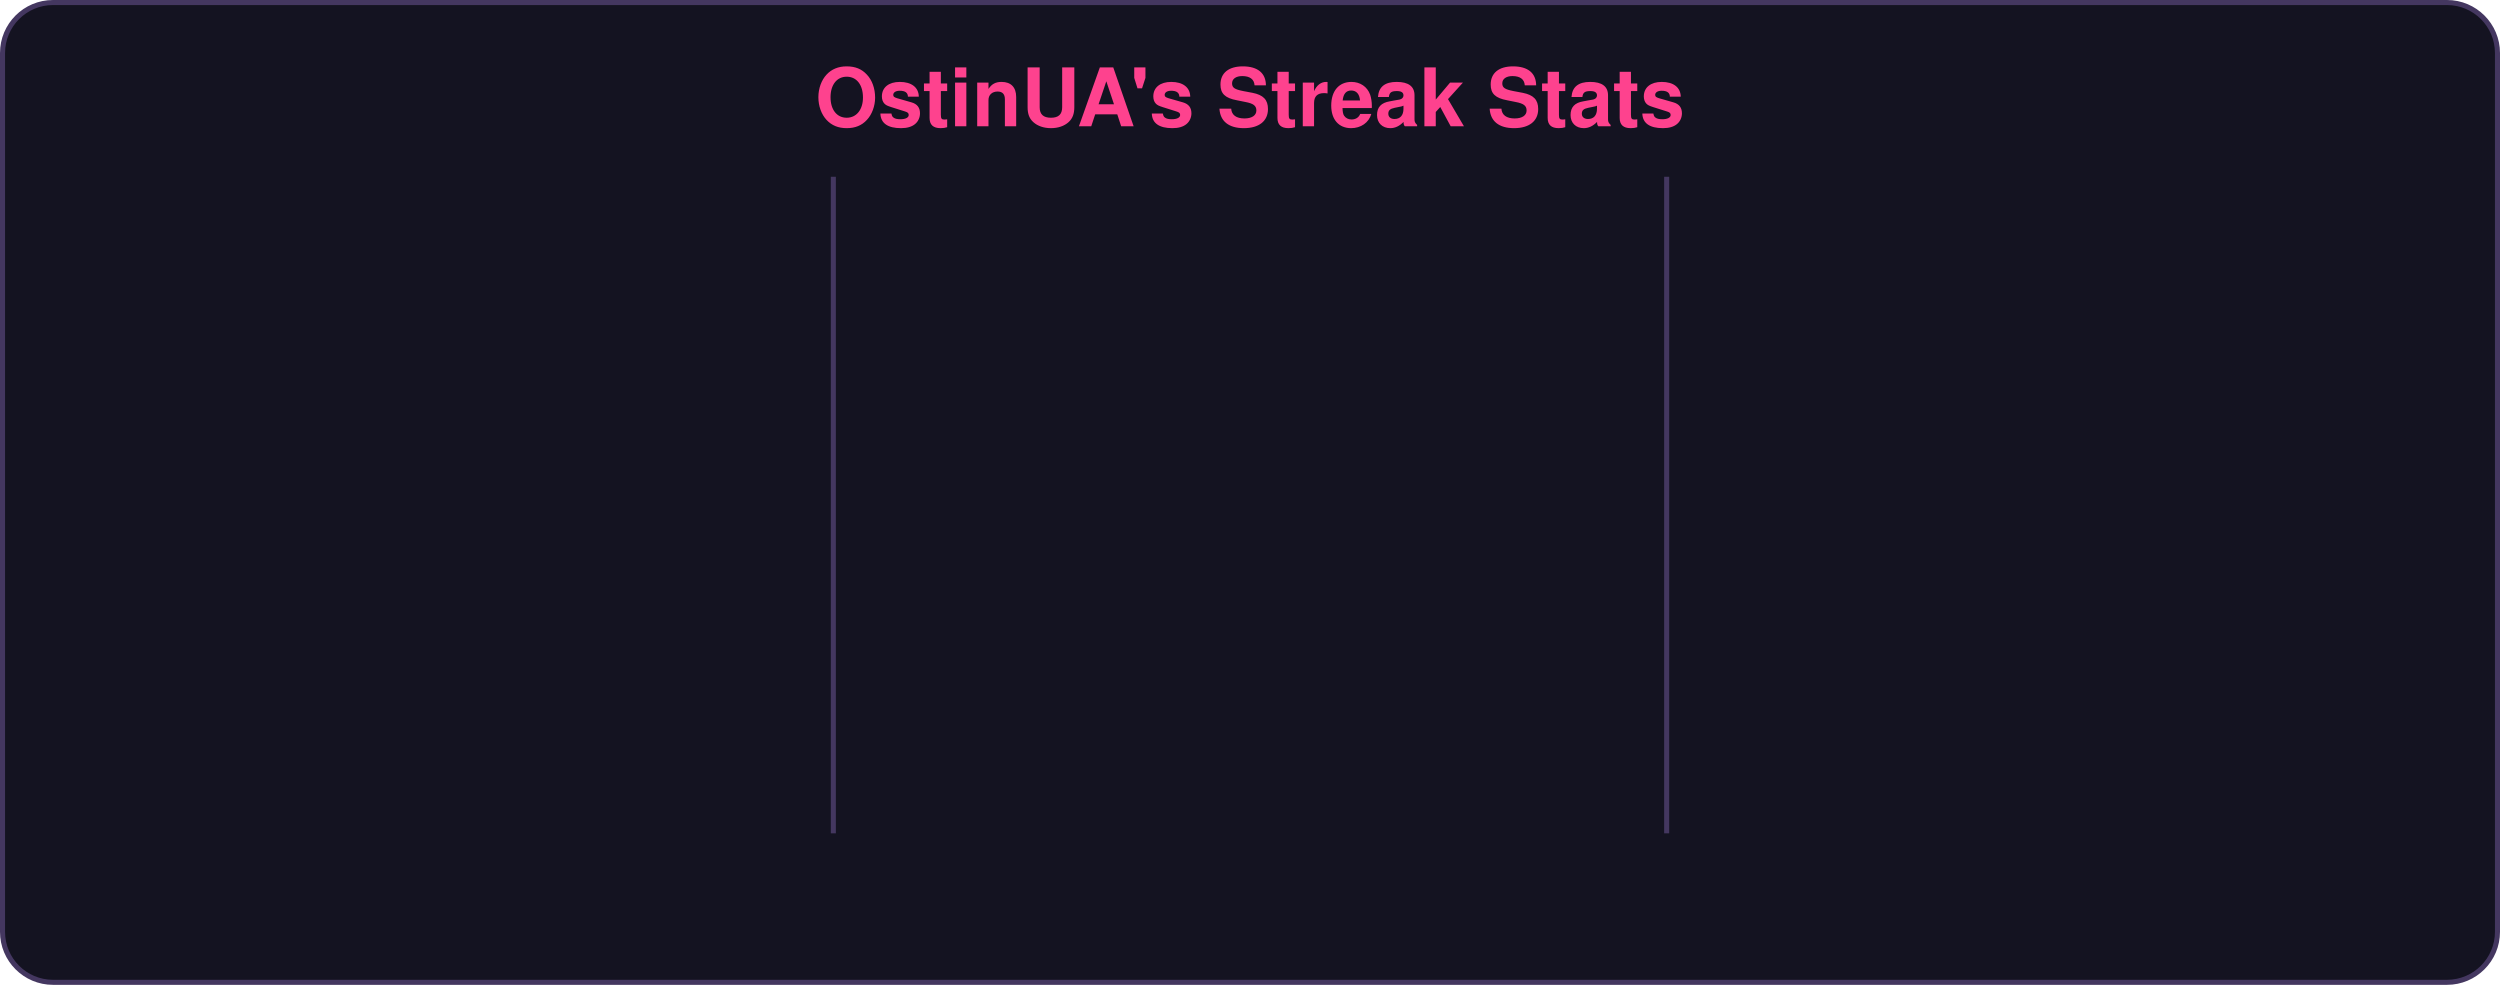
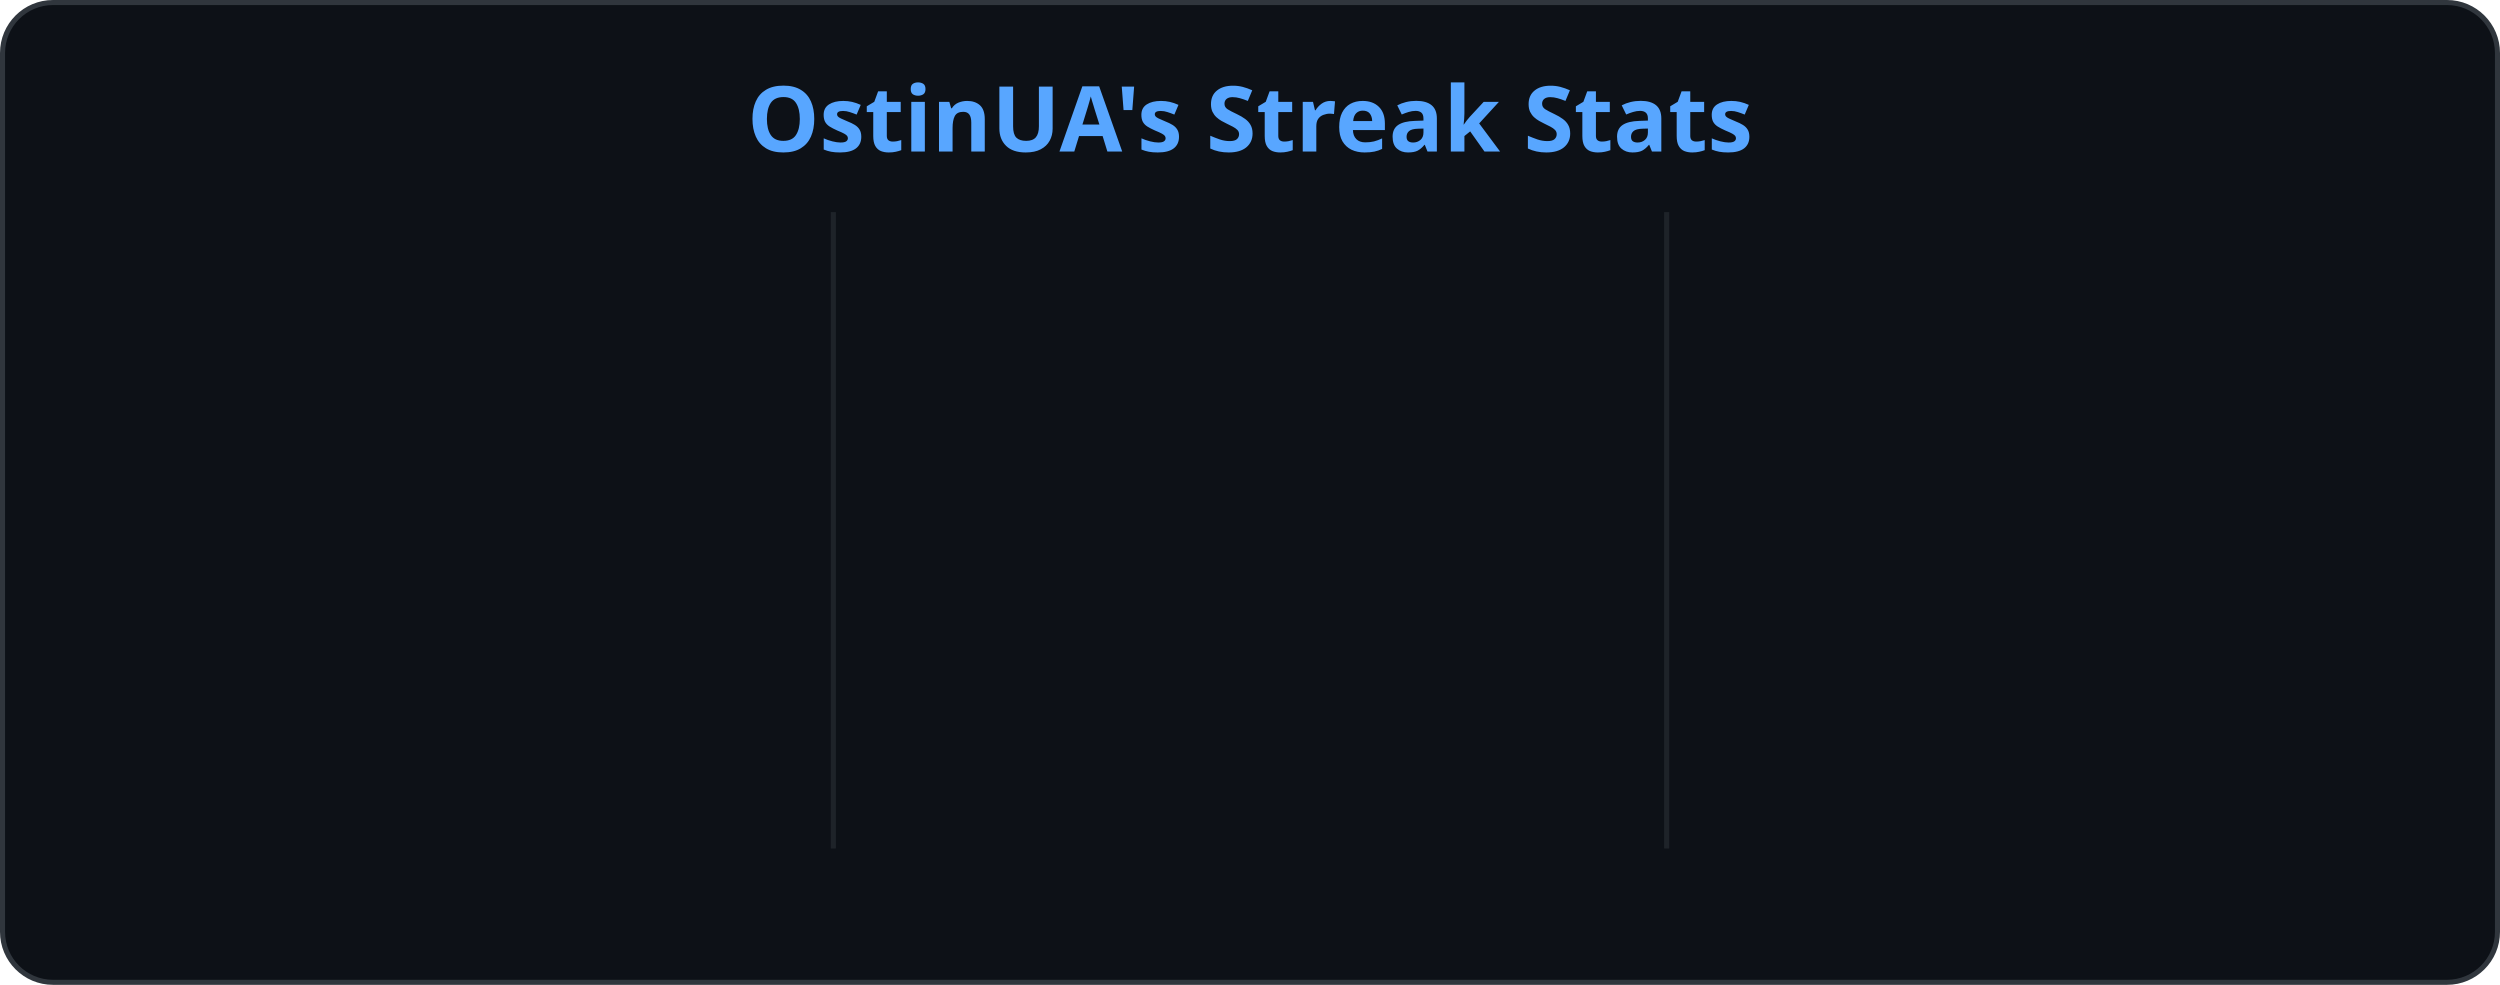
<svg xmlns="http://www.w3.org/2000/svg" width="495" height="195" viewBox="0 0 495 195">
  <style>
-       @keyframes fadeIn { from {opacity:0;transform:translateY(6px)} to {opacity:1;transform:translateY(0)} }
-       @keyframes countUp { from {opacity:0;transform:scale(.5)} to {opacity:1;transform:scale(1)} }
-       .streak-col { opacity:0; animation: fadeIn .5s ease forwards; }
-       .big-num { opacity:0; animation: countUp .4s ease forwards; transform-origin:center; }
-     </style>
-   <rect x="0.5" y="0.5" width="494" height="194" rx="10" ry="10" fill="#141321" stroke="#443760" stroke-width="1" />
-   <text x="247.5" y="25" text-anchor="middle" fill="#fe428e" font-size="16" font-weight="700" font-family="-apple-system,BlinkMacSystemFont,Segoe UI,Helvetica,Arial,sans-serif">OstinUA's Streak Stats</text>
-   <g class="streak-col" style="animation-delay:0ms" transform="translate(82, 55)">
-     <text y="0" text-anchor="middle" fill="#a9fef7" font-size="12" font-family="-apple-system,BlinkMacSystemFont,Segoe UI,Helvetica,Arial,sans-serif">Total Contributions</text>
-     <g class="big-num" style="animation-delay:100ms">
-       <text y="50" text-anchor="middle" fill="#a9fef7" font-size="36" font-weight="800" font-family="-apple-system,BlinkMacSystemFont,Segoe UI,Helvetica,Arial,sans-serif">2.3k</text>
+ @keyframes fi{from{opacity:0;transform:translateY(6px)}to{opacity:1;transform:translateY(0)}}
+ @keyframes cu{from{opacity:0;transform:scale(.5)}to{opacity:1;transform:scale(1)}}
+ .sc{opacity:0;animation:fi .5s ease forwards}
+ .bn{opacity:0;animation:cu .4s ease forwards;transform-origin:center}
+ </style>
+   <rect x="0.5" y="0.5" width="494" height="194" rx="10" ry="10" fill="#0d1117" stroke="#30363d" stroke-width="1" />
+   <text x="247.5" y="30" text-anchor="middle" fill="#58a6ff" font-size="18" font-weight="700" font-family="Segoe UI,Ubuntu,sans-serif">OstinUA's Streak Stats</text>
+   <g class="sc" style="animation-delay:0ms" transform="translate(82,60)">
+     <text y="0" text-anchor="middle" fill="#8b949e" font-size="13" font-family="Segoe UI,Ubuntu,sans-serif">Total Contributions</text>
+     <g class="bn" style="animation-delay:100ms">
+       <text x="0" y="42" text-anchor="middle" fill="#c9d1d9" font-size="38" font-weight="800" font-family="Segoe UI,Ubuntu,sans-serif">2.3k</text>
    </g>
-     <text y="75" text-anchor="middle" fill="#a9fef7" font-size="10" font-family="-apple-system,BlinkMacSystemFont,Segoe UI,Helvetica,Arial,sans-serif">All Time</text>
+     <text y="68" text-anchor="middle" fill="#8b949e" font-size="11" font-family="Segoe UI,Ubuntu,sans-serif">All Time</text>
  </g>
-   <line x1="165" y1="35" x2="165" y2="165" stroke="#443760" stroke-width="1" />
-   <g class="streak-col" style="animation-delay:150ms" transform="translate(248, 55)">
-     <text y="0" text-anchor="middle" fill="#a9fef7" font-size="12" font-family="-apple-system,BlinkMacSystemFont,Segoe UI,Helvetica,Arial,sans-serif">Current Streak</text>
-     <g class="big-num" style="animation-delay:250ms">
-       <text y="50" text-anchor="middle" fill="#a9fef7" font-size="36" font-weight="800" font-family="-apple-system,BlinkMacSystemFont,Segoe UI,Helvetica,Arial,sans-serif">12</text>
+   <line x1="165" y1="42" x2="165" y2="168" stroke="#30363d" stroke-width="1" stroke-opacity="0.5" />
+   <g class="sc" style="animation-delay:150ms" transform="translate(248,60)">
+     <text y="0" text-anchor="middle" fill="#8b949e" font-size="13" font-family="Segoe UI,Ubuntu,sans-serif">Current Streak</text>
+     <g class="bn" style="animation-delay:250ms">
+       <g transform="translate(-12,-20) scale(1.25)">
+         <path fill-rule="evenodd" d="M7.998 14.5c2.832 0 5-1.98 5-4.5 0-1.463-.68-2.19-1.879-3.383l-.036-.037c-1.013-1.008-2.3-2.29-2.834-4.434-.322.256-.63.579-.864.953-.432.696-.621 1.58-.046 2.73.473.947.67 2.284-.278 3.232-.61.61-1.545.84-2.403.588a2.06 2.06 0 01-1.162-.96C2.344 10.267 3.96 14.5 7.998 14.5z" fill="#58a6ff" />
+       </g>
+       <text x="0" y="42" text-anchor="middle" fill="#c9d1d9" font-size="38" font-weight="800" font-family="Segoe UI,Ubuntu,sans-serif">12</text>
    </g>
-     <text y="75" text-anchor="middle" fill="#a9fef7" font-size="10" font-family="-apple-system,BlinkMacSystemFont,Segoe UI,Helvetica,Arial,sans-serif">N/A</text>
+     <text y="68" text-anchor="middle" fill="#8b949e" font-size="11" font-family="Segoe UI,Ubuntu,sans-serif" />
  </g>
-   <line x1="330" y1="35" x2="330" y2="165" stroke="#443760" stroke-width="1" />
-   <g class="streak-col" style="animation-delay:300ms" transform="translate(412, 55)">
-     <text y="0" text-anchor="middle" fill="#a9fef7" font-size="12" font-family="-apple-system,BlinkMacSystemFont,Segoe UI,Helvetica,Arial,sans-serif">Longest Streak</text>
-     <g class="big-num" style="animation-delay:400ms">
-       <text y="50" text-anchor="middle" fill="#a9fef7" font-size="36" font-weight="800" font-family="-apple-system,BlinkMacSystemFont,Segoe UI,Helvetica,Arial,sans-serif">47</text>
+   <line x1="330" y1="42" x2="330" y2="168" stroke="#30363d" stroke-width="1" stroke-opacity="0.5" />
+   <g class="sc" style="animation-delay:300ms" transform="translate(412,60)">
+     <text y="0" text-anchor="middle" fill="#8b949e" font-size="13" font-family="Segoe UI,Ubuntu,sans-serif">Longest Streak</text>
+     <g class="bn" style="animation-delay:400ms">
+       <text x="0" y="42" text-anchor="middle" fill="#c9d1d9" font-size="38" font-weight="800" font-family="Segoe UI,Ubuntu,sans-serif">47</text>
    </g>
-     <text y="75" text-anchor="middle" fill="#a9fef7" font-size="10" font-family="-apple-system,BlinkMacSystemFont,Segoe UI,Helvetica,Arial,sans-serif">N/A</text>
+     <text y="68" text-anchor="middle" fill="#8b949e" font-size="11" font-family="Segoe UI,Ubuntu,sans-serif" />
  </g>
</svg>
